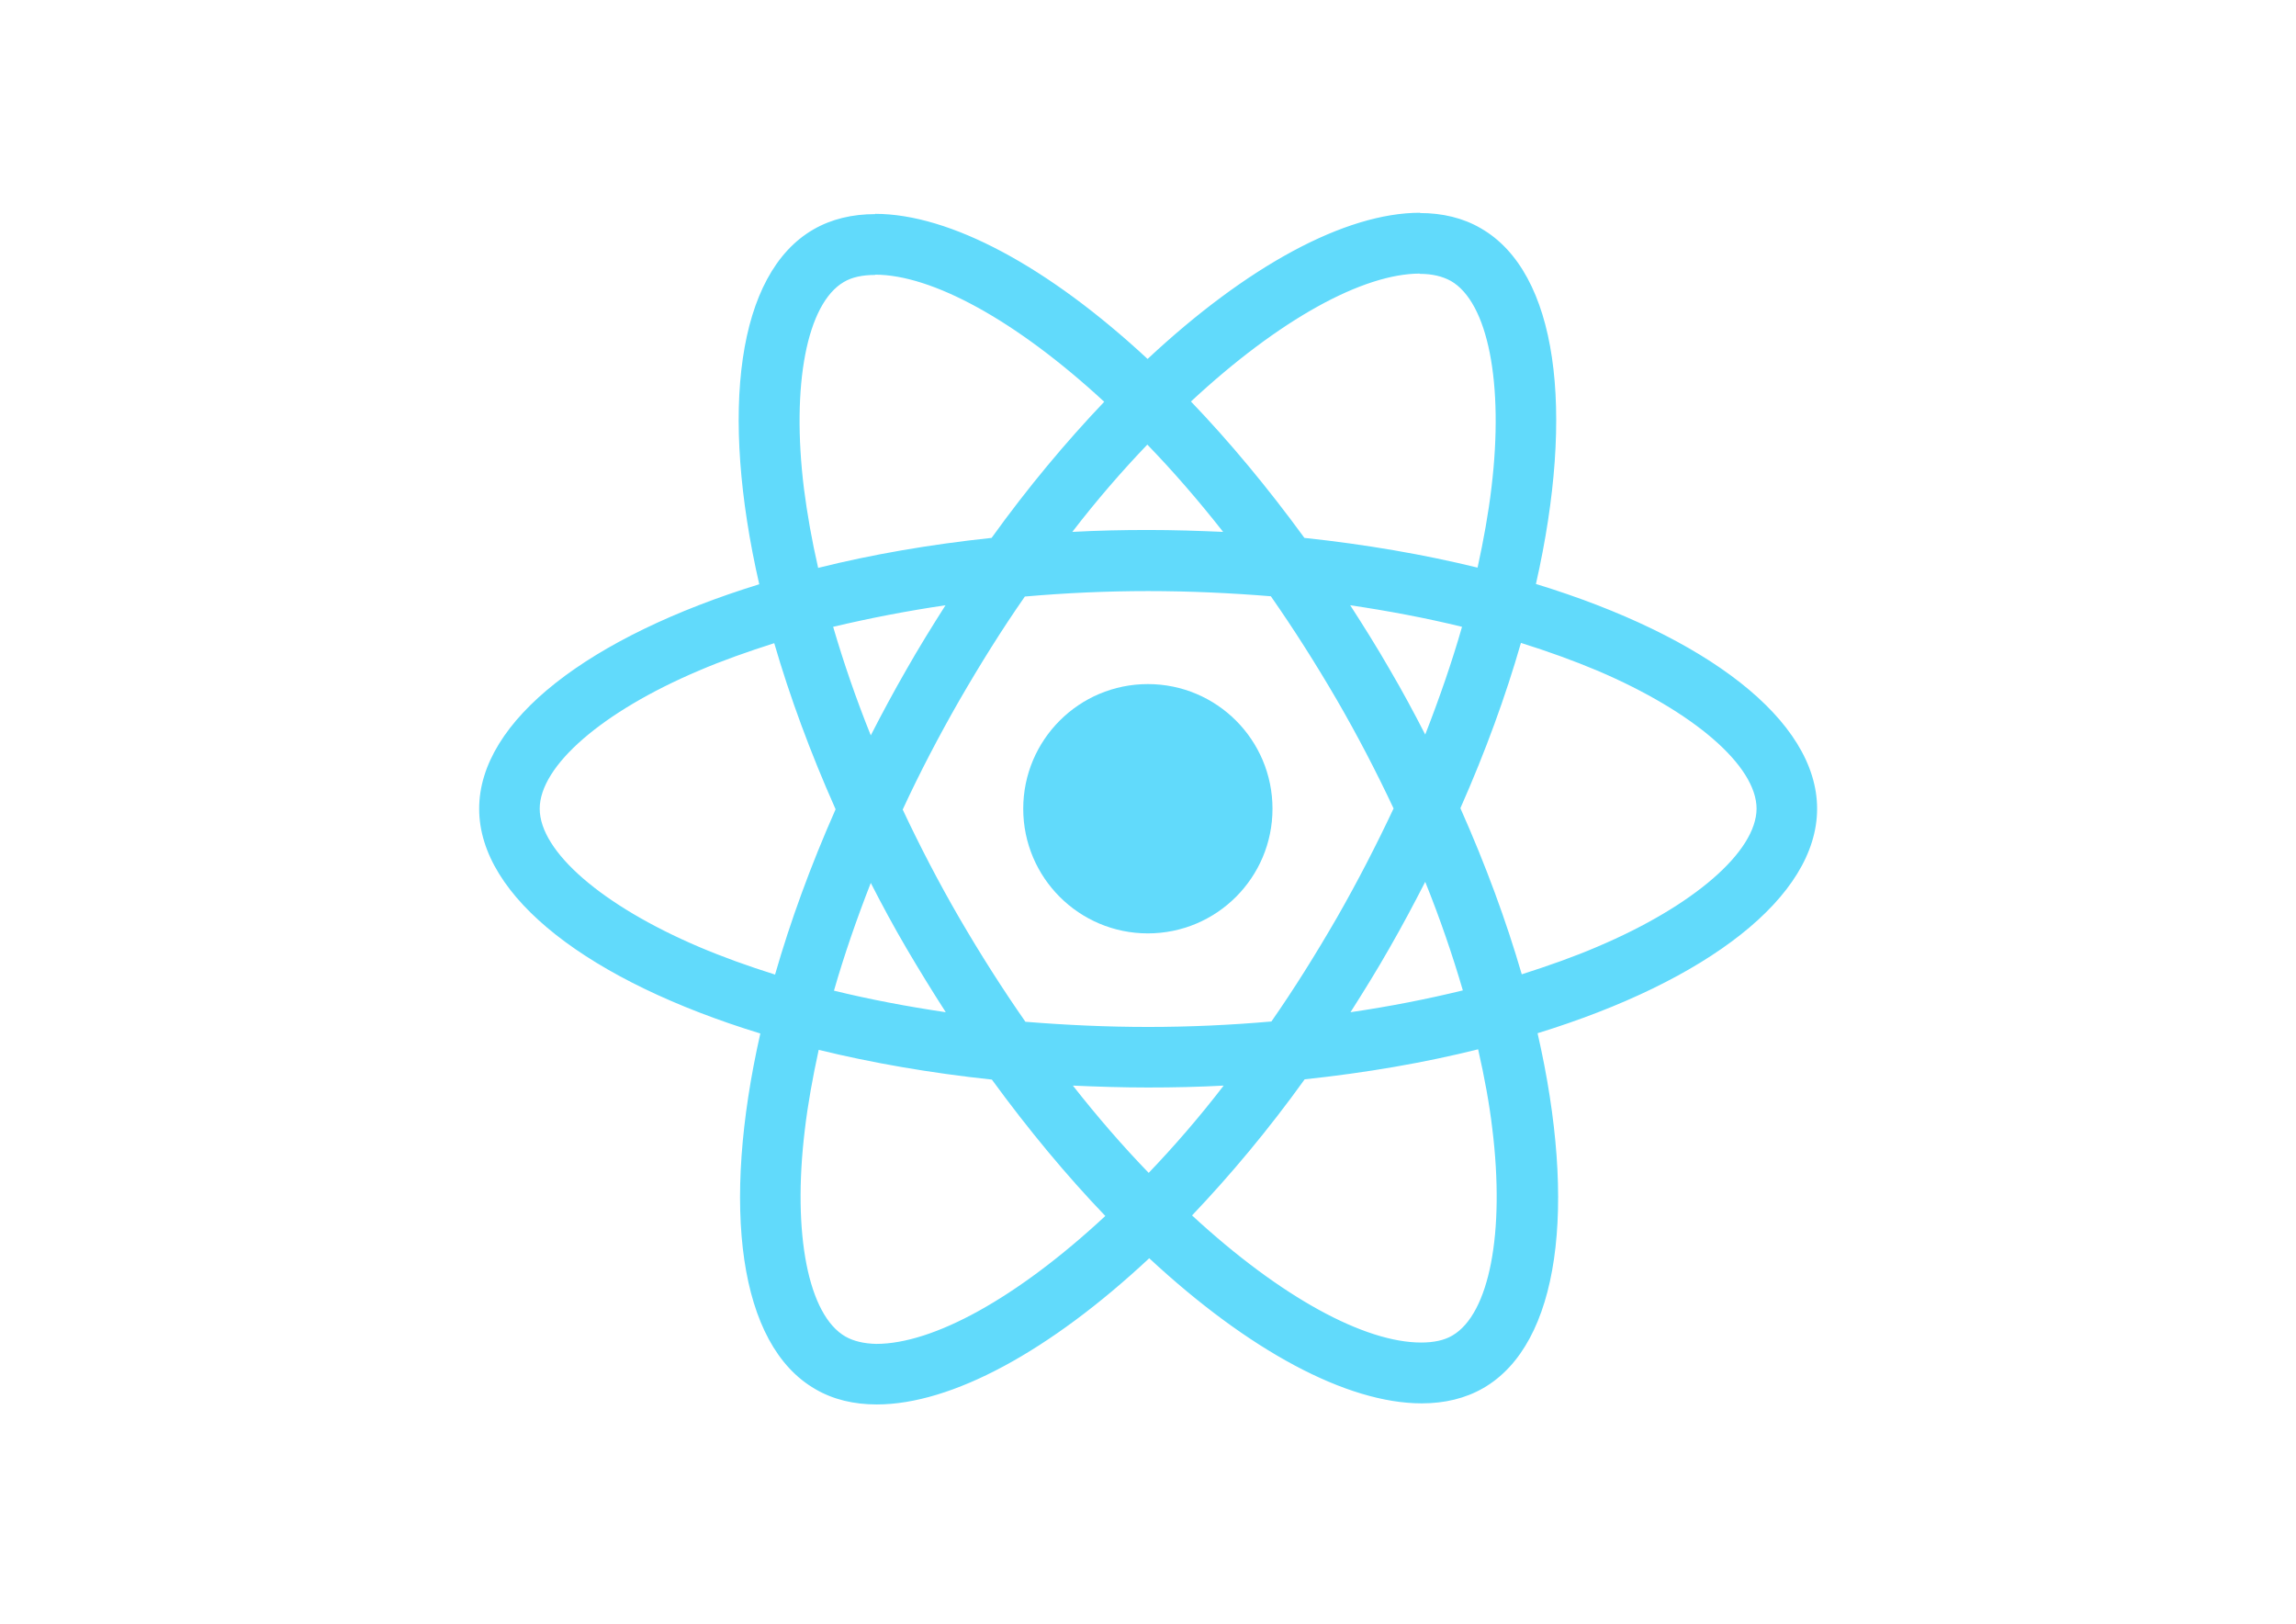
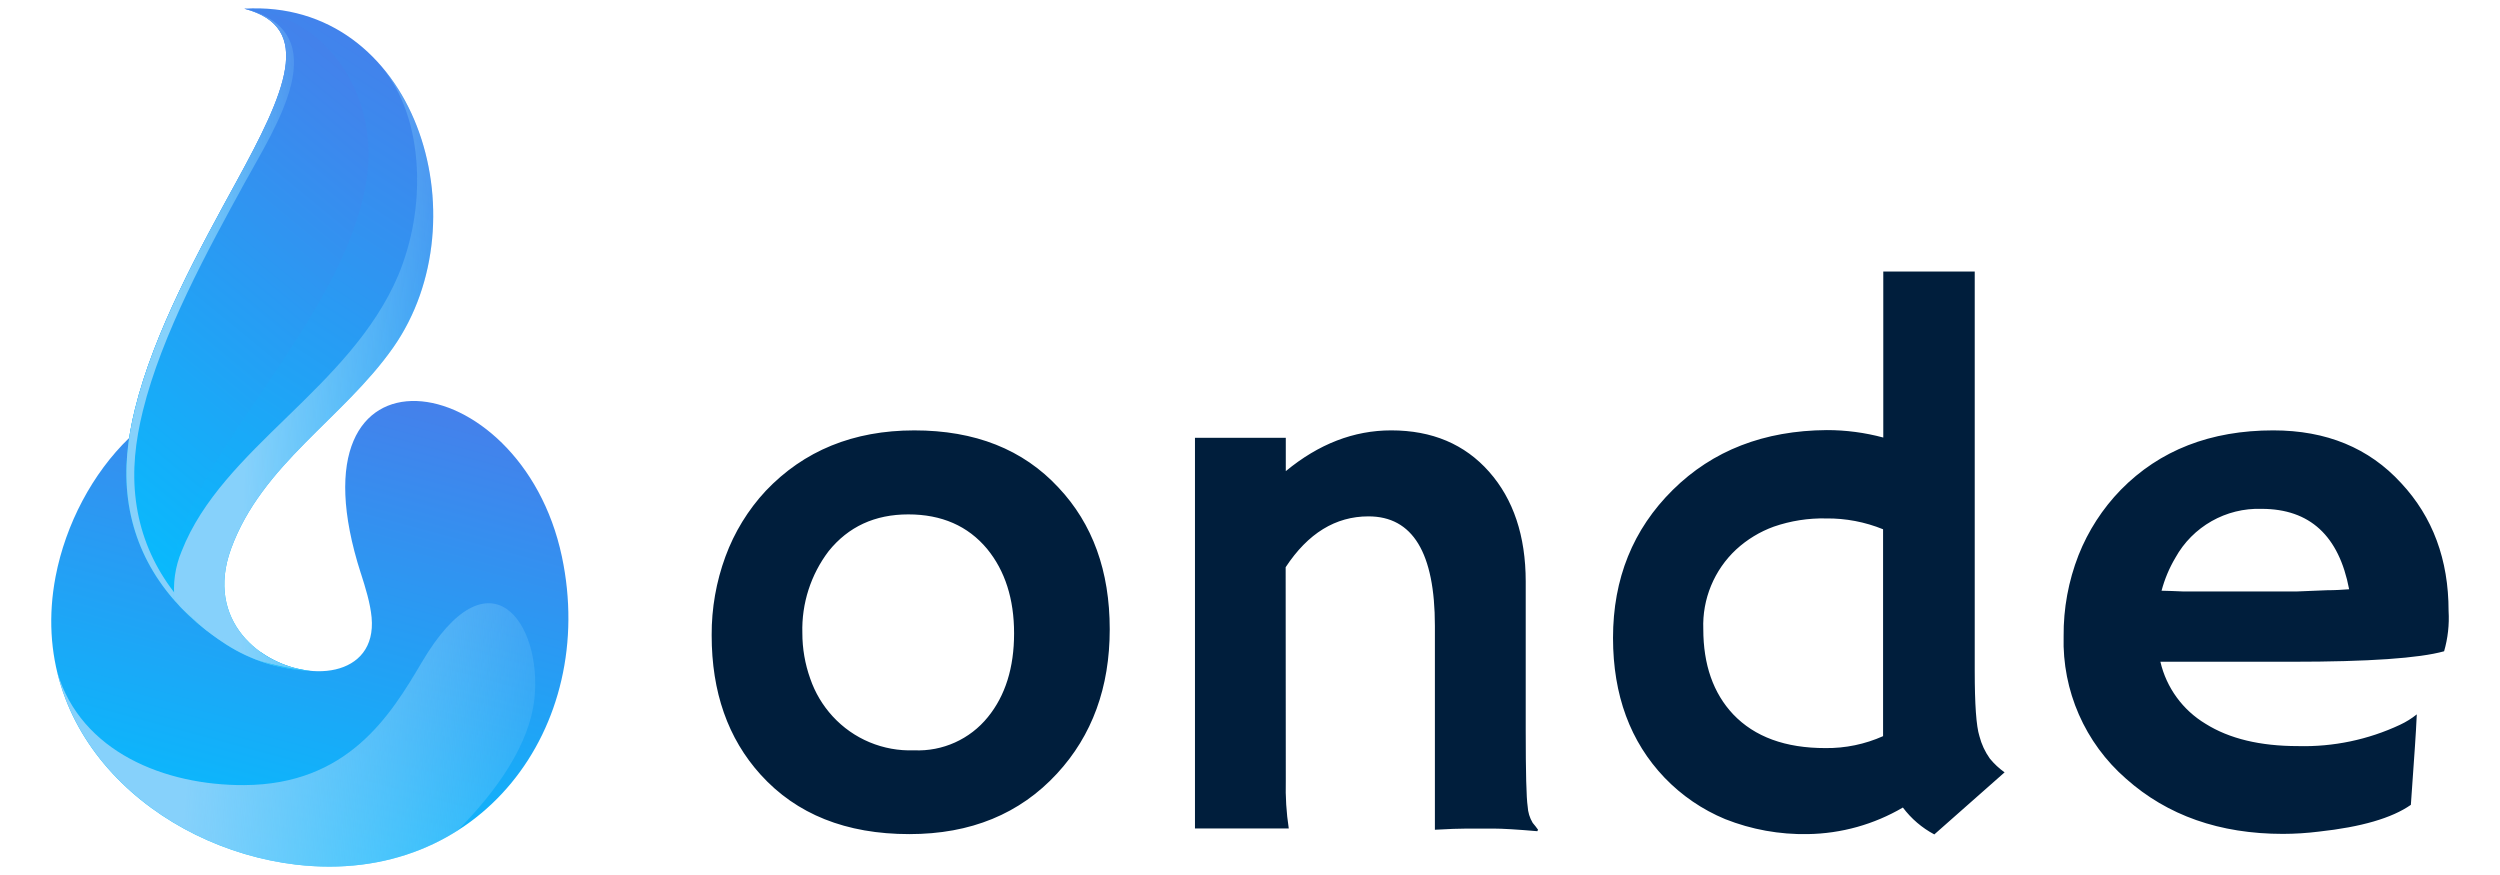
- <svg xmlns="http://www.w3.org/2000/svg" viewBox="0 0 841.9 595.3">
-   <g fill="#61DAFB">
-     <path d="M666.3 296.5c0-32.5-40.7-63.3-103.1-82.4 14.4-63.6 8-114.2-20.2-130.4-6.5-3.8-14.1-5.6-22.4-5.6v22.3c4.6 0 8.3.9 11.4 2.6 13.6 7.8 19.5 37.5 14.9 75.7-1.1 9.4-2.9 19.3-5.1 29.4-19.6-4.8-41-8.5-63.5-10.9-13.5-18.5-27.5-35.3-41.6-50 32.6-30.3 63.2-46.9 84-46.9V78c-27.5 0-63.5 19.6-99.9 53.6-36.4-33.8-72.4-53.2-99.9-53.2v22.3c20.7 0 51.4 16.5 84 46.6-14 14.7-28 31.4-41.3 49.9-22.6 2.4-44 6.1-63.6 11-2.3-10-4-19.7-5.2-29-4.7-38.2 1.1-67.9 14.6-75.8 3-1.8 6.9-2.6 11.5-2.6V78.5c-8.4 0-16 1.8-22.6 5.6-28.1 16.2-34.4 66.7-19.9 130.1-62.2 19.2-102.7 49.9-102.7 82.3 0 32.5 40.7 63.3 103.1 82.4-14.4 63.6-8 114.2 20.2 130.4 6.5 3.8 14.1 5.6 22.5 5.6 27.5 0 63.5-19.6 99.9-53.6 36.4 33.8 72.4 53.2 99.9 53.2 8.4 0 16-1.8 22.6-5.6 28.1-16.2 34.4-66.7 19.9-130.1 62-19.1 102.5-49.9 102.5-82.3zm-130.2-66.7c-3.7 12.9-8.3 26.2-13.5 39.5-4.1-8-8.4-16-13.1-24-4.6-8-9.5-15.8-14.4-23.4 14.2 2.1 27.9 4.7 41 7.9zm-45.8 106.5c-7.8 13.5-15.8 26.3-24.1 38.2-14.9 1.3-30 2-45.2 2-15.1 0-30.2-.7-45-1.9-8.3-11.9-16.4-24.6-24.2-38-7.6-13.1-14.5-26.4-20.8-39.8 6.2-13.4 13.2-26.8 20.7-39.9 7.8-13.5 15.8-26.3 24.1-38.2 14.9-1.3 30-2 45.2-2 15.1 0 30.2.7 45 1.9 8.3 11.9 16.4 24.6 24.2 38 7.6 13.1 14.5 26.4 20.8 39.8-6.3 13.4-13.2 26.8-20.7 39.9zm32.3-13c5.4 13.4 10 26.8 13.8 39.8-13.1 3.2-26.9 5.9-41.2 8 4.9-7.7 9.8-15.6 14.4-23.7 4.6-8 8.9-16.1 13-24.1zM421.2 430c-9.3-9.6-18.6-20.3-27.8-32 9 .4 18.2.7 27.5.7 9.4 0 18.7-.2 27.8-.7-9 11.7-18.3 22.4-27.5 32zm-74.4-58.9c-14.2-2.1-27.9-4.7-41-7.9 3.7-12.9 8.3-26.2 13.5-39.5 4.1 8 8.4 16 13.1 24 4.7 8 9.5 15.8 14.4 23.4zM420.7 163c9.3 9.6 18.6 20.3 27.8 32-9-.4-18.2-.7-27.5-.7-9.4 0-18.7.2-27.8.7 9-11.7 18.3-22.4 27.5-32zm-74 58.9c-4.9 7.7-9.8 15.6-14.4 23.7-4.6 8-8.9 16-13 24-5.4-13.4-10-26.8-13.8-39.8 13.1-3.1 26.9-5.8 41.2-7.9zm-90.5 125.2c-35.4-15.1-58.3-34.9-58.3-50.6 0-15.7 22.9-35.6 58.3-50.6 8.6-3.7 18-7 27.7-10.1 5.7 19.6 13.2 40 22.5 60.9-9.2 20.8-16.6 41.1-22.2 60.6-9.9-3.1-19.3-6.5-28-10.2zM310 490c-13.6-7.8-19.5-37.5-14.9-75.7 1.1-9.4 2.9-19.3 5.1-29.4 19.6 4.8 41 8.5 63.5 10.9 13.5 18.5 27.5 35.3 41.6 50-32.6 30.3-63.2 46.9-84 46.9-4.5-.1-8.3-1-11.3-2.7zm237.2-76.2c4.7 38.2-1.1 67.9-14.6 75.8-3 1.8-6.9 2.6-11.5 2.6-20.7 0-51.4-16.5-84-46.6 14-14.7 28-31.4 41.3-49.9 22.6-2.4 44-6.1 63.6-11 2.3 10.1 4.1 19.8 5.2 29.1zm38.5-66.7c-8.6 3.7-18 7-27.7 10.1-5.7-19.6-13.2-40-22.5-60.9 9.2-20.8 16.6-41.1 22.2-60.6 9.9 3.1 19.3 6.5 28.1 10.2 35.4 15.1 58.3 34.9 58.3 50.6-.1 15.7-23 35.6-58.4 50.6zM320.8 78.4z" />
-     <circle cx="420.9" cy="296.5" r="45.7" />
-     <path d="M520.5 78.1z" />
-   </g>
+ <svg xmlns="http://www.w3.org/2000/svg" fill="none" viewBox="0 0 240 84">
+   <path d="M68.32 60.98a21.52 21.52 0 011.324-7.554 18.757 18.757 0 013.86-6.296c3.672-3.87 8.426-5.808 14.26-5.813 5.836-.004 10.453 1.825 13.851 5.489 3.28 3.482 4.919 8.015 4.919 13.599 0 5.583-1.686 10.202-5.058 13.856-3.57 3.876-8.296 5.813-14.175 5.813-6.077 0-10.838-1.902-14.28-5.707-3.139-3.469-4.705-7.931-4.701-13.387zm8.706-.211a12.944 12.944 0 00.755 4.376 10.308 10.308 0 002.152 3.621 10.083 10.083 0 007.819 3.264 8.606 8.606 0 007.084-3.19c1.677-2.062 2.516-4.741 2.516-8.038 0-3.297-.863-6-2.59-8.11-1.84-2.207-4.362-3.31-7.567-3.31-3.204 0-5.753 1.175-7.646 3.528a12.407 12.407 0 00-2.523 7.859zM123.436 74.942a25.9 25.9 0 00.285 4.588h-9.004v-37.5h8.719v3.199c3.16-2.609 6.532-3.913 10.116-3.913 3.929 0 7.062 1.324 9.402 3.972 2.339 2.649 3.511 6.16 3.515 10.534v14.307c0 4.043.062 6.47.186 7.283.028.559.194 1.102.483 1.582.198.238.377.457.516.662l-.073.139c-1.933-.166-3.35-.252-4.23-.252h-2.516c-.761 0-1.794.04-3.085.113v-19.57c0-7.014-2.128-10.519-6.383-10.514-3.155 0-5.804 1.626-7.944 4.88l.013 20.49zM182.676 77.523a18.586 18.586 0 01-9.117 2.55 20.454 20.454 0 01-7.944-1.438 17.207 17.207 0 01-5.813-3.972c-3.297-3.451-4.948-7.924-4.952-13.42 0-5.693 1.913-10.431 5.74-14.214 3.826-3.782 8.754-5.696 14.783-5.74a20.769 20.769 0 015.422.715V26.07h8.779V64.42c0 3.185.146 5.297.45 6.25a6.476 6.476 0 001 2.152c.411.502.888.948 1.417 1.324l-6.747 5.958a9.12 9.12 0 01-3.018-2.582zm-7.429-5.707c1.904.022 3.79-.369 5.528-1.145V50.81a14.09 14.09 0 00-5.455-1.04 14.397 14.397 0 00-5.038.788 10.756 10.756 0 00-3.608 2.191 9.937 9.937 0 00-3.158 7.64c0 3.421.955 6.149 2.866 8.183 2.062 2.168 5.017 3.249 8.865 3.244zM198.108 61.085a20.878 20.878 0 011.43-7.786 19.091 19.091 0 014.058-6.276c3.735-3.805 8.614-5.707 14.639-5.707 5.098 0 9.189 1.686 12.274 5.058 3.037 3.257 4.555 7.349 4.555 12.275a11.49 11.49 0 01-.43 3.873c-2.392.67-7.261 1.006-14.605 1.006h-12.632a9.44 9.44 0 004.343 5.959c2.273 1.425 5.228 2.138 8.865 2.138 3.381.09 6.736-.61 9.798-2.046a7.86 7.86 0 001.609-1 136.637 136.637 0 01-.178 3.086l-.391 5.6c-1.819 1.272-4.763 2.128-8.832 2.57a28.468 28.468 0 01-3.443.218c-6.078 0-11.1-1.765-15.068-5.296a17.481 17.481 0 01-5.992-13.672zm27.409-4.515c-.979-5.142-3.778-7.715-8.395-7.72a9.117 9.117 0 00-8.289 4.7c-.585.987-1.03 2.05-1.324 3.159.57 0 1.278.046 2.112.073h10.832l2.952-.12c.788 0 1.49-.046 2.112-.092z" fill="#001E3C" />
+   <path fill-rule="evenodd" clip-rule="evenodd" d="M34.64 55.028c.442 1.379.903 2.857 1.035 4.245.524 5.76-6.223 6.42-10.58 3.379-8.455-3.544-10.54-12.843-12.701-20.602-3.499 3.372-6.088 8.253-7.055 13.29C2.433 70.502 15.14 81.408 28.39 83 46.045 85.108 57.424 69.84 53.94 53.423 49.99 34.803 27.142 31.704 34.64 55.04" fill="url(#paint0_linear)" />
+   <path fill-rule="evenodd" clip-rule="evenodd" d="M5.48 64.476C7.931 74.76 17.988 81.748 28.39 83c6.022.72 11.312-.584 15.534-3.264 3.79-3.818 6.925-8.301 7.383-12.68.762-7.27-4.31-14.515-10.816-3.474-3.011 5.104-7.094 11.743-17.06 11.788-7.561.036-15.658-3.152-17.95-10.882" fill="url(#paint1_linear)" />
+   <path fill-rule="evenodd" clip-rule="evenodd" d="M29.726 64.389c-4.698-.49-10.057-4.8-7.55-11.695 2.952-8.115 10.771-12.508 15.565-19.328C46.443 20.973 39.849-.129 23.445.832c6.832 1.776 3.857 8.166-.723 16.56-3.499 6.399-7.94 14.454-9.771 21.897-.705 2.863-1.045 5.697-.66 8.645.753 5.754 4.102 10.5 9.425 13.94a16.05 16.05 0 008.01 2.53v-.015z" fill="url(#paint2_linear)" />
+   <path fill-rule="evenodd" clip-rule="evenodd" d="M29.725 64.389c-4.697-.49-10.056-4.8-7.548-11.695 2.95-8.115 10.77-12.508 15.564-19.328 5.745-8.175 4.818-20.153-1.205-27.072 2.22 2.61 3.288 6.145 3.478 9.783a23.95 23.95 0 01-1.773 10.334c-4.634 10.912-16.898 16.56-20.8 26.497a9.4 9.4 0 00-.675 4.748 23.58 23.58 0 004.95 4.207 16.049 16.049 0 008.01 2.529v-.003z" fill="url(#paint3_linear)" />
+   <path fill-rule="evenodd" clip-rule="evenodd" d="M24.598 63.329c1.64.622 3.367.98 5.119 1.063a24.446 24.446 0 01-5.12-1.06v-.003zM23.445.832c6.831 1.776 3.857 8.166-.723 16.56-3.499 6.399-7.94 14.454-9.771 21.897-.705 2.863-1.045 5.697-.66 8.645.636 4.847 3.11 8.982 7.061 12.218-2.107-2.213-3.847-2.154-2.312-7.904 2.713-10.162 16.763-22.86 18.24-35.705C36.14 9.055 31.419 1.45 23.446.832z" fill="url(#paint4_linear)" />
+   <path fill-rule="evenodd" clip-rule="evenodd" d="M23.445.832c6.832 1.776 3.857 8.166-.723 16.56-3.499 6.399-7.94 14.454-9.771 21.897-.705 2.863-1.045 5.697-.66 8.645.753 5.754 4.102 10.5 9.425 13.94 1.338.865 2.8 1.521 4.336 1.946.223.057.452.114.68.163a15.658 15.658 0 01-4.257-1.922c-5.324-3.45-8.669-8.199-9.425-13.953-.385-2.948-.045-5.781.66-8.644 1.83-7.435 6.266-15.498 9.77-21.897C26.393 12.241 32.533 3.1 23.446.832z" fill="url(#paint5_linear)" />
+   <defs>
+     <linearGradient id="paint0_linear" x1="37.795" y1="38.493" x2="25.536" y2="83.905" gradientUnits="userSpaceOnUse">
+       <stop stop-color="#4481EB" />
+       <stop offset="1" stop-color="#04BEFE" />
+     </linearGradient>
+     <linearGradient id="paint1_linear" x1="18.164" y1="71.208" x2="58.94" y2="74.628" gradientUnits="userSpaceOnUse">
+       <stop stop-color="#86D1FB" />
+       <stop offset="1" stop-color="#86D1FB" stop-opacity="0" />
+     </linearGradient>
+     <linearGradient id="paint2_linear" x1="31.639" y1=".8" x2=".016" y2="49.652" gradientUnits="userSpaceOnUse">
+       <stop stop-color="#4481EB" />
+       <stop offset="1" stop-color="#04BEFE" />
+     </linearGradient>
+     <linearGradient id="paint3_linear" x1="23.578" y1="36.846" x2="45.832" y2="37.287" gradientUnits="userSpaceOnUse">
+       <stop stop-color="#86D1FB" />
+       <stop offset="1" stop-color="#86D1FB" stop-opacity="0" />
+     </linearGradient>
+     <linearGradient id="paint4_linear" x1="27.526" y1=".832" x2="-6.436" y2="42.269" gradientUnits="userSpaceOnUse">
+       <stop stop-color="#4481EB" />
+       <stop offset="1" stop-color="#04BEFE" />
+     </linearGradient>
+     <linearGradient id="paint5_linear" x1="16.578" y1="34.041" x2="30.972" y2="34.211" gradientUnits="userSpaceOnUse">
+       <stop stop-color="#86D1FB" />
+       <stop offset="1" stop-color="#86D1FB" stop-opacity="0" />
+     </linearGradient>
+   </defs>
</svg>
